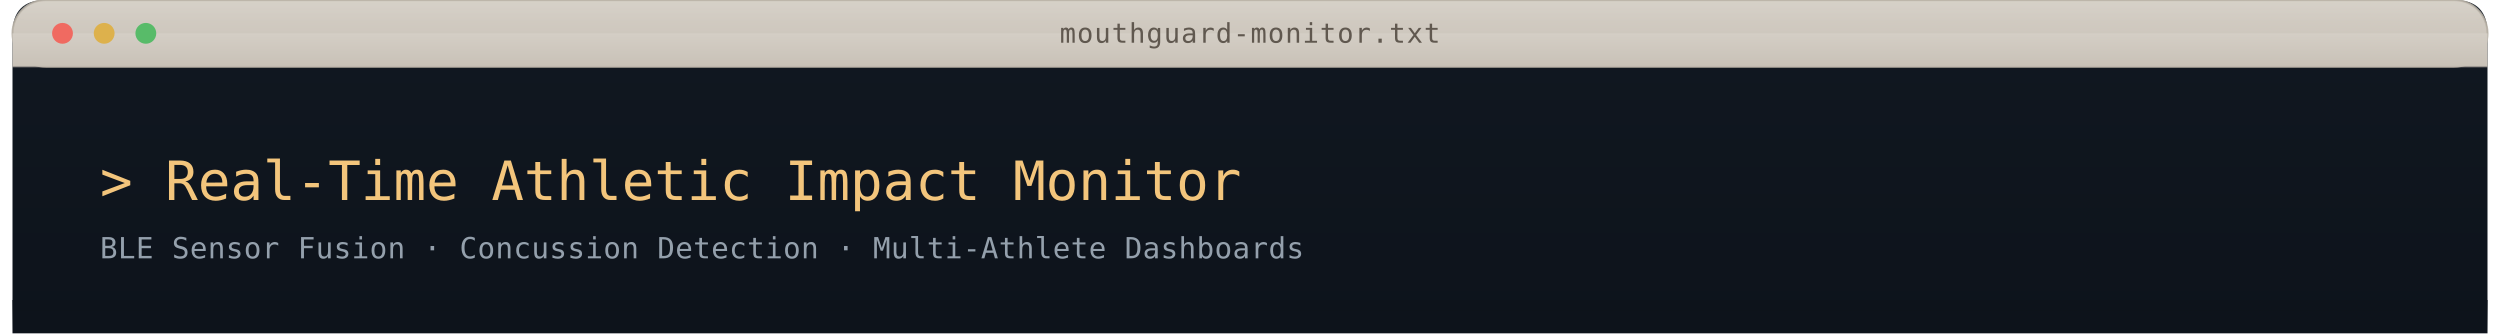
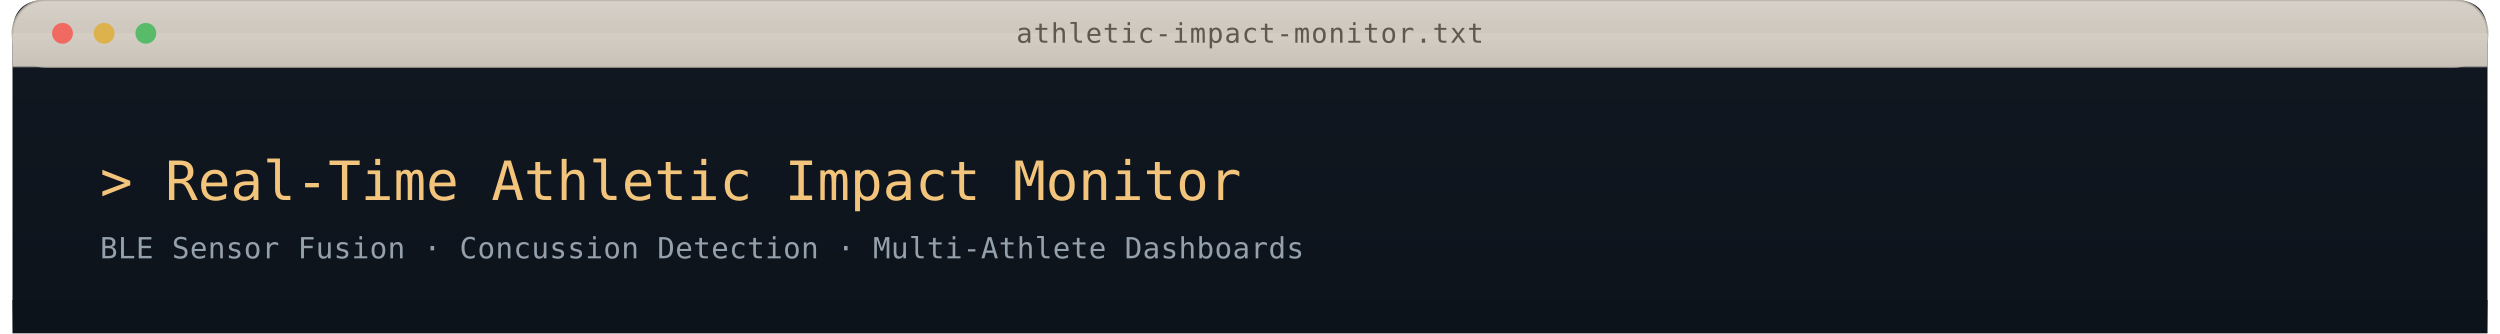
<svg xmlns="http://www.w3.org/2000/svg" viewBox="0 0 1200 160" role="img" aria-labelledby="title desc">
  <defs>
    <linearGradient id="barFill" x1="0" y1="0" x2="0" y2="1">
      <stop offset="0%" stop-color="#d4cec5" />
      <stop offset="100%" stop-color="#c8c1b7" />
    </linearGradient>
    <linearGradient id="bodyFill" x1="0" y1="0" x2="0" y2="1">
      <stop offset="0%" stop-color="#111821" />
      <stop offset="100%" stop-color="#0d131b" />
    </linearGradient>
    <linearGradient id="topGlow" x1="0" y1="0" x2="0" y2="1">
      <stop offset="0%" stop-color="#ffffff" stop-opacity="0.06" />
      <stop offset="100%" stop-color="#ffffff" stop-opacity="0" />
    </linearGradient>
    <linearGradient id="bottomBlend" x1="0" y1="0" x2="0" y2="1">
      <stop offset="0%" stop-color="#0d131b" stop-opacity="1" />
      <stop offset="100%" stop-color="#0d131b" stop-opacity="0" />
    </linearGradient>
    <path id="panelShape" d="       M 22 0       H 1178       Q 1194 0 1194 16       V 160       H 6       V 16       Q 6 0 22 0       Z     " />
  </defs>
  <use href="#panelShape" fill="url(#bodyFill)" />
  <rect x="6" y="0" width="1188" height="32" rx="16" fill="url(#barFill)" stroke="#b8b1a6" stroke-opacity="0.85" />
  <rect x="6" y="16" width="1188" height="16" fill="url(#barFill)" />
  <rect x="7" y="1" width="1186" height="10" rx="15" fill="url(#topGlow)" />
  <circle cx="30" cy="16" r="5" fill="#f06a61" />
  <circle cx="50" cy="16" r="5" fill="#ddb14c" />
  <circle cx="70" cy="16" r="5" fill="#58bb69" />
  <text x="600" y="20.5" text-anchor="middle" font-family="ui-monospace, SFMono-Regular, Menlo, Consolas, monospace" font-size="13" letter-spacing="0.5" fill="#60584f">
-     mouthguard-monitor.txt
+     athletic-impact-monitor.txt
  </text>
  <line x1="6" y1="32" x2="1194" y2="32" stroke="#bfb7ae" stroke-opacity="0.32" />
  <text x="48" y="96" font-family="ui-monospace, SFMono-Regular, Menlo, Consolas, monospace" font-size="26" letter-spacing="0" fill="#f3c57c">
    &gt; Real-Time Athletic Impact Monitor
  </text>
  <text x="48" y="124" font-family="ui-monospace, SFMono-Regular, Menlo, Consolas, monospace" font-size="14" letter-spacing="0.2" fill="#94a0ac">
    BLE Sensor Fusion · Concussion Detection · Multi-Athlete Dashboards
  </text>
  <rect x="6" y="144" width="1188" height="16" fill="url(#bottomBlend)" />
</svg>
